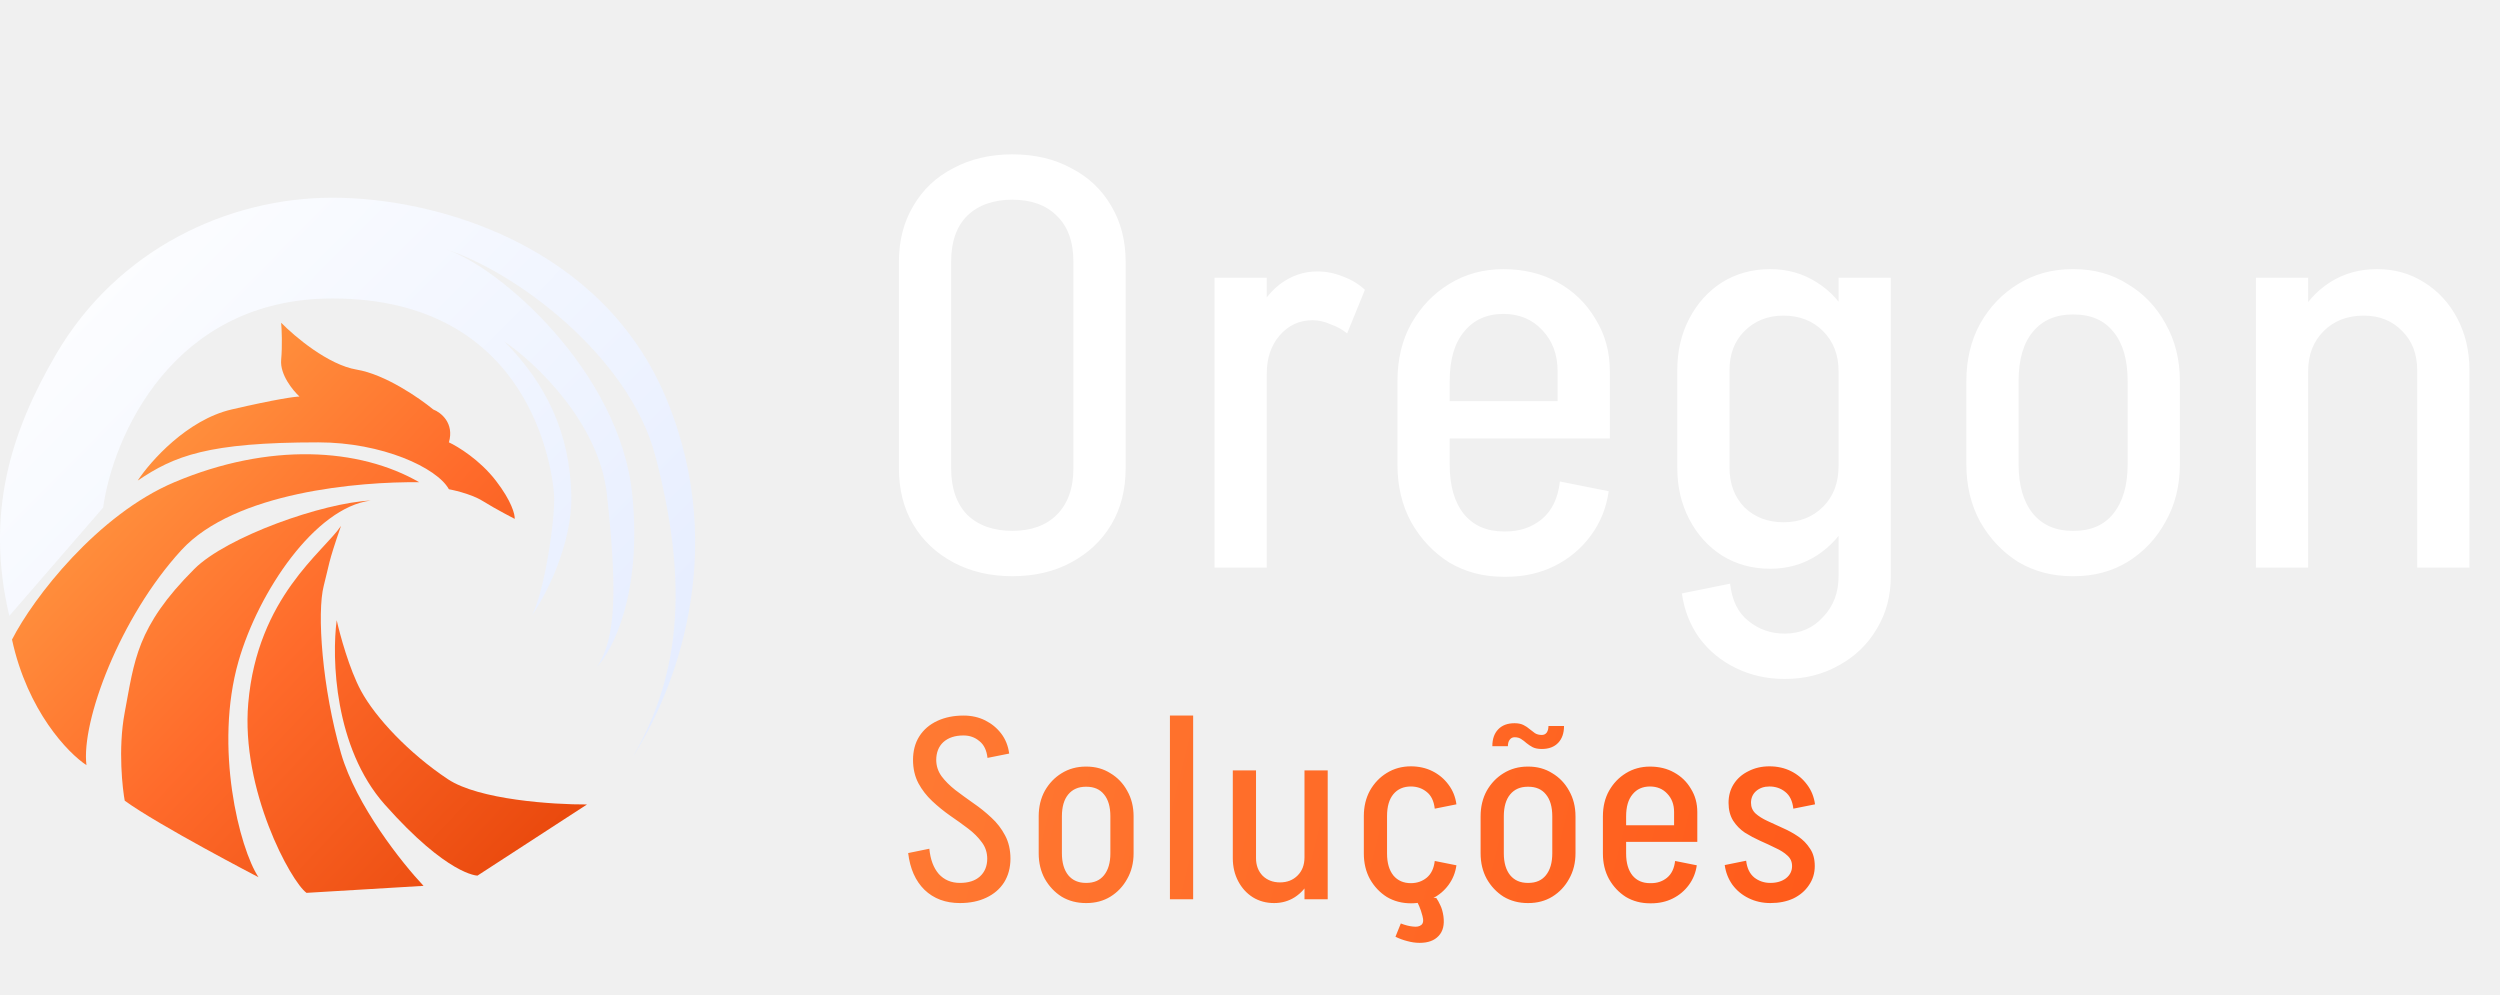
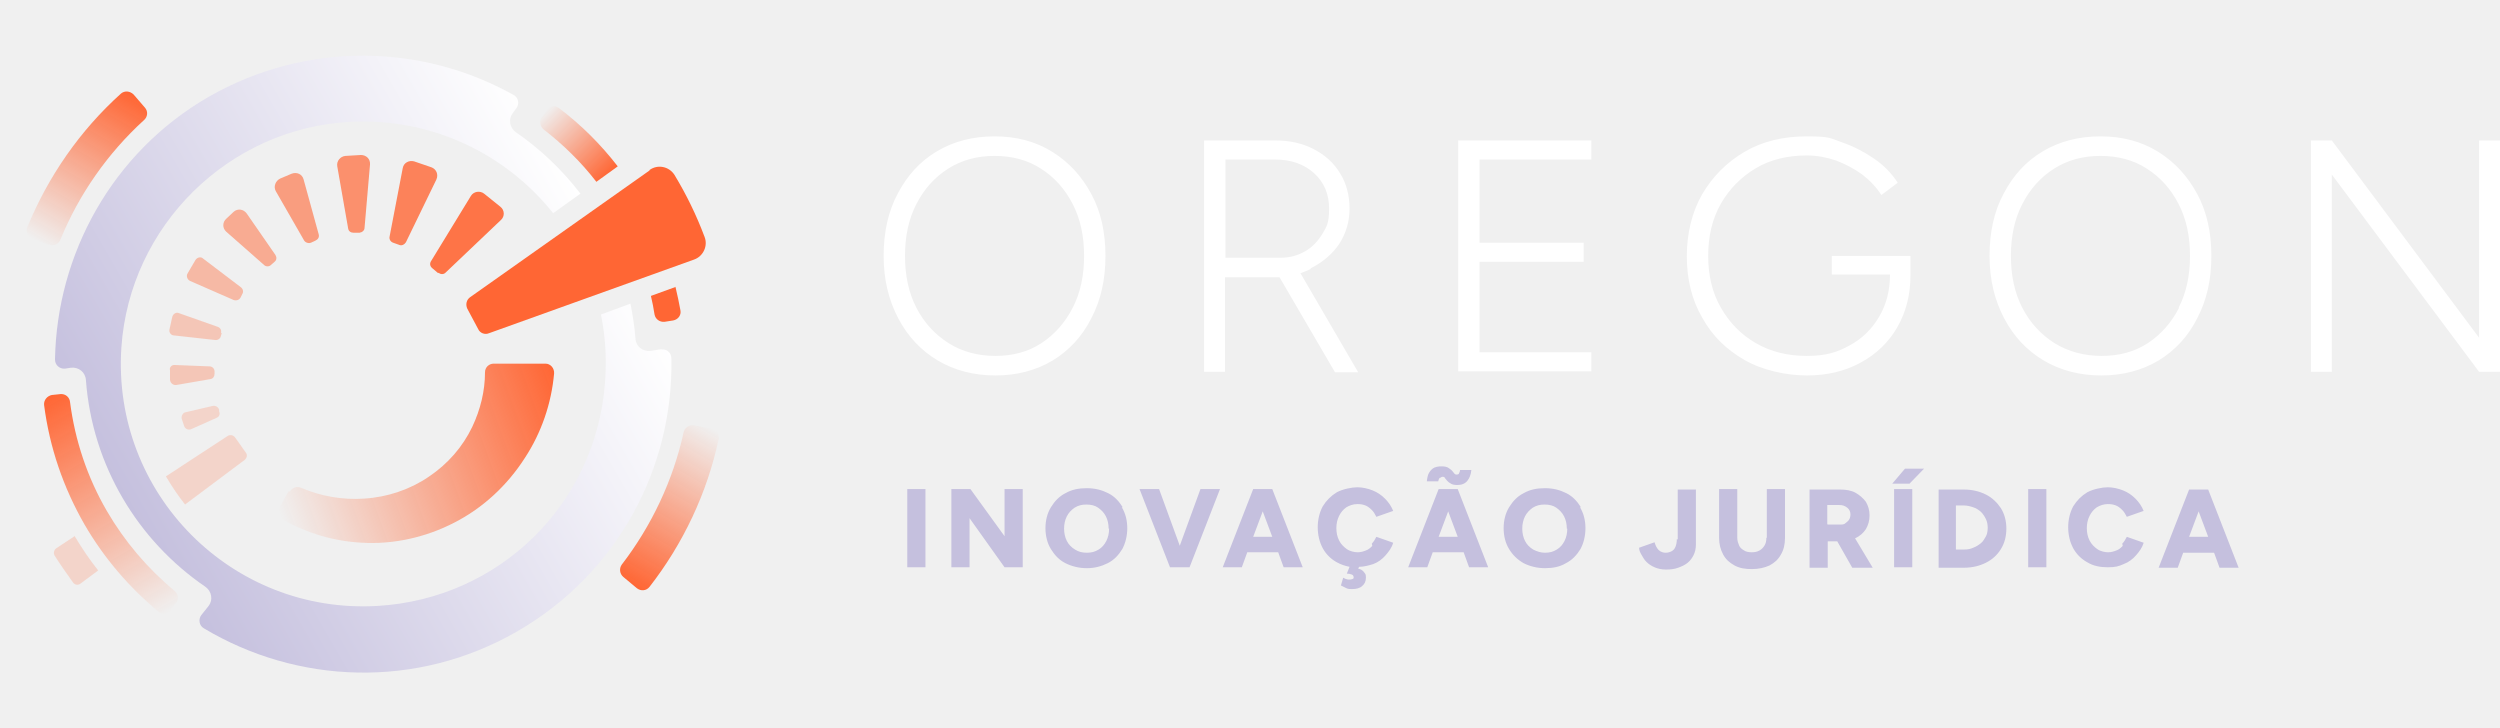
- <svg xmlns="http://www.w3.org/2000/svg" width="392" height="156" viewBox="0 0 392 156" fill="none" role="img" aria-label="Oregon Soluções">
+ <svg xmlns="http://www.w3.org/2000/svg" id="Layer_1" version="1.1" viewBox="0 0 550 160">
  <defs>
-     <linearGradient id="olWarm" x1="0" y1="45" x2="105" y2="145" gradientUnits="userSpaceOnUse">
-       <stop offset="0" stop-color="#FFB24D" />
-       <stop offset=".5" stop-color="#FF6B2B" />
-       <stop offset="1" stop-color="#E03A00" />
+     <style>
+       .st0 {
+         opacity: .6;
+       }
+ 
+       .st0, .st1, .st2, .st3, .st4, .st5, .st6, .st7, .st8, .st9, .st10 {
+         fill: #ff6634;
+       }
+ 
+       .st0, .st1, .st2, .st3, .st4, .st5, .st6, .st7, .st9, .st10 {
+         isolation: isolate;
+       }
+ 
+       .st11 {
+         fill: url(#linear-gradient2);
+       }
+ 
+       .st1 {
+         opacity: .7;
+       }
+ 
+       .st2 {
+         opacity: .9;
+       }
+ 
+       .st3 {
+         opacity: .2;
+       }
+ 
+       .st4 {
+         opacity: .3;
+       }
+ 
+       .st12 {
+         fill: #fff;
+       }
+ 
+       .st13 {
+         fill: url(#linear-gradient1);
+       }
+ 
+       .st14 {
+         fill: none;
+       }
+ 
+       .st5 {
+         opacity: .4;
+       }
+ 
+       .st6 {
+         opacity: .2;
+       }
+ 
+       .st15 {
+         fill: #c5c0de;
+       }
+ 
+       .st16 {
+         fill: url(#linear-gradient4);
+       }
+ 
+       .st7 {
+         opacity: .5;
+       }
+ 
+       .st17 {
+         fill: url(#linear-gradient5);
+       }
+ 
+       .st18 {
+         fill: url(#linear-gradient3);
+       }
+ 
+       .st9 {
+         opacity: .8;
+       }
+ 
+       .st10 {
+         opacity: .3;
+       }
+ 
+       .st19 {
+         fill: url(#linear-gradient);
+       }
+     </style>
+     <linearGradient id="linear-gradient" x1="27.5" y1="91.7" x2="132" y2="152" gradientTransform="translate(0 202) scale(1 -1)" gradientUnits="userSpaceOnUse">
+       <stop offset="0" stop-color="#c5c0de" />
+       <stop offset="1" stop-color="#fff" />
    </linearGradient>
-     <linearGradient id="olCool" x1="10" y1="31" x2="100" y2="120" gradientUnits="userSpaceOnUse">
-       <stop offset="0" stop-color="#FFFFFF" />
-       <stop offset="1" stop-color="#E4ECFF" />
+     <linearGradient id="linear-gradient1" x1="61.6" y1="88.8" x2="125.2" y2="112" gradientTransform="translate(0 202) scale(1 -1)" gradientUnits="userSpaceOnUse">
+       <stop offset="0" stop-color="#ff6634" stop-opacity="0" />
+       <stop offset="1" stop-color="#ff6634" />
    </linearGradient>
-     <linearGradient id="olWordWarm" x1="142" y1="112" x2="286" y2="148" gradientUnits="userSpaceOnUse">
-       <stop offset="0" stop-color="#FF7A33" />
-       <stop offset="1" stop-color="#FF5A1A" />
+     <linearGradient id="linear-gradient2" x1="120" y1="177.6" x2="134" y2="163.5" gradientTransform="translate(0 202) scale(1 -1)" gradientUnits="userSpaceOnUse">
+       <stop offset="0" stop-color="#ff6634" stop-opacity="0" />
+       <stop offset="1" stop-color="#ff6634" />
+     </linearGradient>
+     <linearGradient id="linear-gradient3" x1="-75" y1="851.5" x2="-75" y2="905.9" gradientTransform="translate(527.1 835.1) rotate(-30) scale(1 -1)" gradientUnits="userSpaceOnUse">
+       <stop offset="0" stop-color="#ff6634" stop-opacity="0" />
+       <stop offset="1" stop-color="#ff6634" />
+     </linearGradient>
+     <linearGradient id="linear-gradient4" x1="2846.5" y1="752.4" x2="2876.1" y2="777.3" gradientTransform="translate(2574.73 -1585.993) rotate(160.0001) scale(1 -1)" gradientUnits="userSpaceOnUse">
+       <stop offset="0" stop-color="#ff6634" stop-opacity="0" />
+       <stop offset="1" stop-color="#ff6634" />
+     </linearGradient>
+     <linearGradient id="linear-gradient5" x1="-58.9" y1="405.3" x2="-34.1" y2="434.9" gradientTransform="translate(137.8 442.8) rotate(-10) scale(1 -1)" gradientUnits="userSpaceOnUse">
+       <stop offset="0" stop-color="#ff6634" stop-opacity="0" />
+       <stop offset="1" stop-color="#ff6634" />
    </linearGradient>
  </defs>
-   <g class="ol-mark">
-     <path class="ol-arc" d="M16.176 79.585L1.461 96.569C-2.345 80.515 1.697 67.675 8.819 55.504C18.46 39.027 35.797 31 52.119 31C68.441 31 94.574 38.436 104.553 62.686C114.532 86.936 105.483 109.018 99.141 118.791C107.175 105.187 107.682 90.316 102.777 71.558C98.61 55.623 80.45 42.354 69.71 39.027C78.167 41.647 97.195 58.208 99.141 77.557C100.697 93.037 96.068 102.033 93.559 104.596C96.773 100.033 96.688 91.668 95.166 77.557C93.948 66.269 83.946 56.856 79.097 53.56C85.778 60.32 89.33 68.009 89.584 77.557C89.787 85.196 85.609 93.442 83.326 96.569C85.338 93.273 87.132 80.937 86.878 77.557C86.624 74.177 83.579 46.801 52.119 46.801C26.951 46.801 17.671 68.657 16.176 79.585Z" fill="url(#olCool)" />
-     <path class="ol-feather ol-feather--1" d="M36.304 64.207C29.336 65.83 23.591 72.319 21.589 75.361C27.34 71.474 32.583 69.362 49.92 69.362C59.9 69.362 68.526 73.333 70.387 76.713C70.387 76.713 73.685 77.304 75.715 78.572C77.744 79.839 80.704 81.36 80.704 81.36C80.761 80.712 80.248 78.606 77.744 75.361C75.241 72.116 71.796 70.009 70.387 69.362C71.266 66.32 69.118 64.658 67.934 64.207C65.791 62.433 60.39 58.698 55.925 57.955C51.46 57.211 46.171 52.744 44.085 50.603C44.17 51.589 44.288 54.135 44.085 56.434C43.882 58.732 45.917 61.222 46.96 62.179C46.312 62.179 43.273 62.585 36.304 64.207Z" fill="url(#olWarm)" />
-     <path class="ol-feather ol-feather--2" d="M27.34 75.613C15.331 80.683 5.239 93.696 1.884 100.286C4.32 111.507 10.68 118.087 13.555 119.974C12.709 113.13 18.781 96.787 28.44 86.26C36.812 77.134 56.348 75.501 65.735 75.613C56.348 70.206 42.221 69.331 27.34 75.613Z" fill="url(#olWarm)" />
-     <path class="ol-feather ol-feather--3" d="M37.404 103.666C33.526 117.173 37.545 133.043 40.533 137.549C40.533 137.549 24.859 129.409 19.559 125.551C19.249 123.917 18.455 117.517 19.559 111.693C21.082 103.666 21.341 98.337 30.469 89.217C35.543 84.148 50.653 78.824 58.124 78.486C49.413 79.585 40.533 92.766 37.404 103.666Z" fill="url(#olWarm)" />
-     <path class="ol-feather ol-feather--4" d="M38.926 110.258C40.369 93.612 50.766 86.514 53.472 82.459C51.358 88.542 51.646 88.458 50.766 91.838C49.667 96.062 50.513 107.892 53.472 118.116C55.84 126.295 63.085 135.381 66.412 138.902L48.06 140C45.607 138.226 37.751 123.813 38.926 110.258Z" fill="url(#olWarm)" />
-     <path class="ol-feather ol-feather--5" d="M92.037 126.142L74.869 137.296C74.869 137.296 70.217 137.296 60.323 126.142C52.407 117.219 52.006 103.159 52.796 97.245C53.303 99.526 54.775 104.934 56.601 108.314C58.885 112.538 64.128 118.115 70.217 122.171C75.089 125.416 86.793 126.17 92.037 126.142Z" fill="url(#olWarm)" />
+   <g>
+     <circle class="st14" cx="80" cy="80" r="80" />
+     <g>
+       <path class="st6" d="M40.8,111.1c-1.6-2-3-4.1-4.3-6.3l13.6-8.9c.5-.3,1.2-.2,1.6.3l2.4,3.4c.4.5.2,1.2-.3,1.6l-13.1,9.8h0ZM16.5,117.9l-4.1,2.7c-.5.3-.7,1.1-.4,1.6,1.3,2.1,2.7,4,4.1,6,.4.5,1.1.6,1.6.2l3.9-2.9c-1.9-2.4-3.6-4.9-5.2-7.6h0Z" />
+       <path class="st19" d="M145.6,76.8l-2.5.4c-1.7.2-3.2-1-3.3-2.7-.2-2.6-.6-5.2-1.1-7.7l-6.5,2.4c1,4.8,1.3,9.8.9,15-2,26.7-23.2,47.5-50,49.1-32.1,1.9-58.5-24.7-56.4-56.8,1.8-26.8,23.6-48.3,50.4-49.7,18-.9,34.2,7.1,44.6,20.1l6-4.3c-4-5.2-8.8-9.8-14.2-13.5-1.4-1-1.7-2.9-.7-4.2l.8-1.1c.7-.9.5-2.3-.6-2.9-20.2-11.3-45.6-11.9-67.1.4C24.6,33.6,12.5,56,12.1,79.1c0,1.2,1,2.1,2.2,2l1.3-.2c1.7-.2,3.2,1,3.3,2.7,1.4,18.9,11.5,35.4,26.3,45.5,1.4,1,1.7,2.9.7,4.2l-1.6,2c-.7.9-.5,2.3.5,2.9,20.5,12.3,46.8,13.5,69,.7,22.2-12.8,34.4-36.2,33.9-60.1,0-1.2-1.1-2.1-2.2-1.9h0Z" />
+       <g>
+         <path class="st13" d="M63.8,108.1c.5-.8,1.5-1.2,2.4-.8,4.4,1.9,9.2,2.7,13.8,2.4,5.2-.3,10.2-2,14.3-4.8,4.2-2.8,7.5-6.6,9.6-11,1.8-3.8,2.8-7.9,2.8-12,0-1.1.9-1.9,1.9-1.9h11.4c1.1,0,2,1,1.9,2.2-.6,6.6-2.8,13-6.4,18.5-3.9,6.1-9.3,11.1-15.6,14.3-6.2,3.2-13.3,4.8-20.2,4.4-6.2-.3-12.2-2.1-17.5-5.1-.9-.5-1.3-1.7-.7-2.7l2-3.5h0Z" />
+         <g>
+           <path class="st2" d="M96.4,60.1l-1.3-1.1c-.5-.4-.6-1-.3-1.5l8.8-14.4c.6-1,2-1.2,2.9-.5l3.6,2.9c.9.7,1,2.1.1,2.9l-12.2,11.6c-.4.4-1.1.4-1.5,0h0Z" />
+           <path class="st9" d="M87.9,53.9l-1.4-.5c-.6-.2-.9-.8-.8-1.3l2.9-15.1c.2-1.2,1.4-1.8,2.5-1.5l3.8,1.3c1.1.4,1.6,1.6,1.1,2.7l-6.7,13.8c-.3.5-.9.8-1.4.6h0Z" />
+           <path class="st1" d="M79.2,51.2h-1.4c-.6,0-1.1-.3-1.2-.9l-2.4-13.7c-.2-1.2.7-2.2,1.8-2.3l3.4-.2c1.2,0,2.1.9,2,2.1l-1.2,13.9c0,.6-.5,1-1.1,1.1h0Z" />
+           <path class="st0" d="M69.5,52.9l-1.1.5c-.5.2-1.2,0-1.5-.5l-6.2-10.8c-.6-1-.1-2.3.9-2.8l2.6-1.1c1.1-.4,2.3.1,2.6,1.3l3.3,12c.2.6-.1,1.2-.7,1.4Z" />
+           <path class="st7" d="M60.4,57.6l-.8.7c-.4.4-1.1.4-1.5,0l-8.3-7.3c-.9-.8-.9-2.1,0-2.9l1.6-1.5c.9-.8,2.2-.6,2.9.4l6.3,9.1c.3.5.3,1.1-.2,1.5Z" />
+           <path class="st5" d="M53.3,64.7l-.4.8c-.3.5-.9.7-1.5.5l-9.6-4.2c-.6-.3-.9-1.1-.5-1.7l1.7-2.9c.4-.6,1.2-.8,1.7-.3l8.3,6.3c.5.4.6,1,.3,1.5h0Z" />
+           <path class="st4" d="M48.8,73.2l-.2.7c-.1.6-.7,1-1.3.9l-9-1c-.7,0-1.2-.7-1-1.4l.6-2.7c.2-.7.9-1.1,1.5-.8l8.5,3c.6.2.9.8.7,1.4Z" />
+           <path class="st10" d="M47.2,81.7v.5c0,.6-.3,1.1-.9,1.2l-7.5,1.3c-.7.1-1.3-.4-1.4-1.1v-2.1c-.2-.7.4-1.3,1.1-1.2l7.6.3c.6,0,1.1.5,1.1,1.1h0Z" />
+           <path class="st3" d="M48.2,90.1v.4c.3.6,0,1.2-.5,1.4l-5.6,2.5c-.6.3-1.4,0-1.6-.7l-.5-1.5c-.2-.6.2-1.4.8-1.5l6-1.4c.6-.1,1.2.2,1.4.8h0Z" />
+         </g>
+         <path class="st8" d="M142.9,37.5l-39.5,27.9c-.8.6-1,1.6-.6,2.5l2.4,4.5c.4.9,1.5,1.3,2.4.9l45.1-16.2c2-.7,3.1-3,2.3-5-1.8-4.8-4-9.3-6.6-13.6-1.2-1.9-3.7-2.4-5.5-1.1h0Z" />
+         <path class="st8" d="M148.7,63.1l-5.5,2c.3,1.3.6,2.7.8,4.1.2,1,1.1,1.7,2.2,1.6l1.9-.3c1.1-.2,1.8-1.2,1.6-2.2-.3-1.7-.7-3.5-1.1-5.2h0Z" />
+         <path class="st11" d="M119.5,28.4c4.4,3.4,8.3,7.2,11.7,11.6l4.7-3.4c-3.7-4.8-8-9.1-12.9-12.8-.9-.7-2.1-.5-2.7.4l-1.1,1.6c-.6.8-.4,2,.4,2.7h0Z" />
+         <path class="st18" d="M37.7,134.3c-.7.9-1.9,1-2.8.3-6.5-5.4-12-11.8-16.3-19.2-4.7-8.2-7.7-17-8.9-26.3-.1-1.1.7-2,1.7-2.2l1.9-.2c1.1-.1,2,.7,2.1,1.7,1.1,8.5,3.8,16.6,8.1,24,3.9,6.7,8.9,12.6,14.9,17.6.8.7,1,1.9.3,2.7l-1.2,1.5h0Z" />
+         <path class="st16" d="M152.8,93.6l3.8.7c1.1.2,1.8,1.2,1.5,2.3-2.5,11.8-7.8,23-15.2,32.5-.7.9-1.9,1-2.8.3l-3-2.5c-.8-.7-.9-1.9-.3-2.7,6.6-8.6,11.3-18.6,13.6-29.1.2-1,1.2-1.7,2.3-1.5h0Z" />
+         <path class="st17" d="M10.7,53.9l-3.6-1.4c-1-.4-1.5-1.5-1.1-2.5,4.6-11.2,11.6-21.3,20.6-29.4.8-.7,2-.6,2.8.2l2.5,2.9c.7.8.6,2-.2,2.7-8,7.3-14.3,16.3-18.4,26.3-.4,1-1.5,1.5-2.5,1.1h0Z" />
+       </g>
+     </g>
  </g>
-   <g class="ol-word">
-     <path id="olWordName" d="M168.31 73.52V40.94H176.5V73.52H168.31ZM140.95 73.52V40.94H149.14V73.52H140.95ZM176.5 41.03H168.31C168.31 37.91 167.44 35.51 165.7 33.83C164.02 32.15 161.68 31.31 158.68 31.31V24.2C162.22 24.2 165.31 24.92 167.95 26.36C170.65 27.74 172.75 29.72 174.25 32.3C175.75 34.82 176.5 37.73 176.5 41.03ZM140.95 41.03C140.95 37.73 141.7 34.82 143.2 32.3C144.7 29.72 146.8 27.74 149.5 26.36C152.2 24.92 155.29 24.2 158.77 24.2V31.31C155.77 31.31 153.4 32.15 151.66 33.83C149.98 35.51 149.14 37.91 149.14 41.03H140.95ZM176.5 73.43C176.5 76.79 175.75 79.73 174.25 82.25C172.75 84.77 170.65 86.75 167.95 88.19C165.31 89.63 162.22 90.35 158.68 90.35V83.24C161.68 83.24 164.02 82.4 165.7 80.72C167.44 78.98 168.31 76.55 168.31 73.43H176.5ZM140.95 73.43H149.14C149.14 76.55 149.98 78.98 151.66 80.72C153.4 82.4 155.77 83.24 158.77 83.24V90.35C155.29 90.35 152.2 89.63 149.5 88.19C146.8 86.75 144.7 84.77 143.2 82.25C141.7 79.73 140.95 76.79 140.95 73.43ZM190.439 89V43.55H198.629V89H190.439ZM194.939 58.58C194.939 55.52 195.449 52.79 196.469 50.39C197.489 47.93 198.869 46.01 200.609 44.63C202.409 43.25 204.389 42.56 206.549 42.56L205.829 50.21C203.729 50.21 201.989 51.02 200.609 52.64C199.289 54.2 198.629 56.18 198.629 58.58H194.939ZM211.229 52.28C210.509 51.68 209.639 51.2 208.619 50.84C207.659 50.42 206.729 50.21 205.829 50.21L206.549 42.56C207.929 42.56 209.279 42.83 210.599 43.37C211.919 43.85 213.059 44.54 214.019 45.44L211.229 52.28ZM221.733 68.75V62.9H252.423V68.75H221.733ZM235.683 90.44V83.33H236.133V90.44H235.683ZM219.123 72.89V59.66H227.313V72.89H219.123ZM244.233 62.9V58.22H252.423V62.9H244.233ZM252.423 58.22H244.233C244.233 55.58 243.423 53.42 241.803 51.74C240.243 50.06 238.203 49.22 235.683 49.22V42.2C238.923 42.2 241.773 42.89 244.233 44.27C246.753 45.65 248.733 47.57 250.173 50.03C251.673 52.43 252.423 55.16 252.423 58.22ZM244.593 75.5L252.243 77.03C251.883 79.61 250.953 81.92 249.453 83.96C247.953 86 246.063 87.59 243.783 88.73C241.503 89.87 238.953 90.44 236.133 90.44V83.33C238.293 83.33 240.153 82.7 241.713 81.44C243.333 80.12 244.293 78.14 244.593 75.5ZM219.123 59.75C219.123 56.33 219.843 53.33 221.283 50.75C222.783 48.11 224.763 46.04 227.223 44.54C229.743 42.98 232.593 42.2 235.773 42.2V49.22C233.133 49.22 231.063 50.15 229.563 52.01C228.063 53.81 227.313 56.39 227.313 59.75H219.123ZM219.123 72.89H227.313C227.313 76.19 228.063 78.77 229.563 80.63C231.063 82.43 233.133 83.33 235.773 83.33V90.44C232.593 90.44 229.743 89.69 227.223 88.19C224.763 86.63 222.783 84.53 221.283 81.89C219.843 79.25 219.123 76.25 219.123 72.89ZM288.288 90.62V43.55H296.478V90.62H288.288ZM262.998 73.34V58.04H271.188V73.34H262.998ZM271.188 58.04H262.998C262.998 55.04 263.628 52.34 264.888 49.94C266.148 47.54 267.858 45.65 270.018 44.27C272.238 42.89 274.758 42.2 277.578 42.2L279.648 49.49C277.188 49.49 275.148 50.3 273.528 51.92C271.968 53.48 271.188 55.52 271.188 58.04ZM291.888 58.22H288.288C288.288 55.64 287.478 53.54 285.858 51.92C284.238 50.3 282.168 49.49 279.648 49.49L277.578 42.2C280.278 42.2 282.708 42.89 284.868 44.27C287.088 45.65 288.798 47.57 289.998 50.03C291.258 52.43 291.888 55.16 291.888 58.22ZM271.188 73.34C271.188 75.86 271.968 77.93 273.528 79.55C275.148 81.11 277.188 81.89 279.648 81.89L277.578 89.18C274.758 89.18 272.238 88.49 270.018 87.11C267.858 85.73 266.148 83.84 264.888 81.44C263.628 79.04 262.998 76.34 262.998 73.34H271.188ZM291.888 73.07C291.888 76.13 291.258 78.89 289.998 81.35C288.798 83.75 287.088 85.67 284.868 87.11C282.708 88.49 280.278 89.18 277.578 89.18L279.648 81.89C282.168 81.89 284.238 81.08 285.858 79.46C287.478 77.84 288.288 75.71 288.288 73.07H291.888ZM296.478 90.35C296.478 93.41 295.758 96.14 294.318 98.54C292.878 101 290.898 102.92 288.378 104.3C285.858 105.74 283.008 106.46 279.828 106.46V99.35C282.288 99.35 284.298 98.48 285.858 96.74C287.478 95.06 288.288 92.93 288.288 90.35H296.478ZM271.278 91.52C271.578 94.16 272.538 96.11 274.158 97.37C275.778 98.69 277.668 99.35 279.828 99.35V106.46C277.068 106.46 274.518 105.89 272.178 104.75C269.838 103.61 267.918 102.02 266.418 99.98C264.978 97.94 264.078 95.63 263.718 93.05L271.278 91.52ZM333.615 72.89V59.66H341.805V72.89H333.615ZM308.325 72.89V59.66H316.515V72.89H308.325ZM324.795 49.31V42.2H325.335V49.31H324.795ZM324.795 90.35V83.24H325.335V90.35H324.795ZM308.325 59.75C308.325 56.39 309.045 53.39 310.485 50.75C311.985 48.11 313.965 46.04 316.425 44.54C318.945 42.98 321.795 42.2 324.975 42.2V49.31C322.335 49.31 320.265 50.21 318.765 52.01C317.265 53.81 316.515 56.39 316.515 59.75H308.325ZM341.805 59.75H333.615C333.615 56.39 332.865 53.81 331.365 52.01C329.925 50.21 327.855 49.31 325.155 49.31V42.2C328.335 42.2 331.155 42.98 333.615 44.54C336.135 46.04 338.115 48.11 339.555 50.75C341.055 53.39 341.805 56.39 341.805 59.75ZM308.325 72.8H316.515C316.515 76.1 317.265 78.68 318.765 80.54C320.265 82.34 322.335 83.24 324.975 83.24V90.35C321.795 90.35 318.945 89.6 316.425 88.1C313.965 86.54 311.985 84.44 310.485 81.8C309.045 79.16 308.325 76.16 308.325 72.8ZM341.805 72.8C341.805 76.16 341.055 79.16 339.555 81.8C338.115 84.44 336.135 86.54 333.615 88.1C331.155 89.6 328.335 90.35 325.155 90.35V83.24C327.855 83.24 329.925 82.34 331.365 80.54C332.865 78.68 333.615 76.1 333.615 72.8H341.805ZM353.726 89V43.55H361.916V89H353.726ZM379.016 89V58.04H387.206V89H379.016ZM379.016 58.04C379.016 55.52 378.236 53.48 376.676 51.92C375.116 50.3 373.106 49.49 370.646 49.49L372.716 42.2C375.476 42.2 377.936 42.89 380.096 44.27C382.316 45.65 384.056 47.54 385.316 49.94C386.576 52.34 387.206 55.04 387.206 58.04H379.016ZM358.316 58.22C358.316 55.16 358.946 52.43 360.206 50.03C361.466 47.57 363.176 45.65 365.336 44.27C367.496 42.89 369.956 42.2 372.716 42.2L370.646 49.49C368.066 49.49 365.966 50.3 364.346 51.92C362.726 53.54 361.916 55.64 361.916 58.22H358.316Z" fill="#FFFFFF" />
-     <path id="olWordTag" d="M154.8 134.68C154.8 133.693 154.52 132.827 153.96 132.08C153.4 131.307 152.68 130.587 151.8 129.92C150.92 129.253 149.973 128.573 148.96 127.88C147.973 127.187 147.04 126.427 146.16 125.6C145.28 124.773 144.56 123.84 144 122.8C143.44 121.733 143.16 120.507 143.16 119.12H146.8C146.8 120.08 147.08 120.947 147.64 121.72C148.2 122.467 148.92 123.187 149.8 123.88C150.68 124.547 151.613 125.227 152.6 125.92C153.613 126.613 154.56 127.373 155.44 128.2C156.32 129 157.04 129.933 157.6 131C158.16 132.04 158.44 133.267 158.44 134.68H154.8ZM143.16 119.2C143.16 117.733 143.493 116.48 144.16 115.44C144.827 114.4 145.76 113.6 146.96 113.04C148.16 112.48 149.533 112.2 151.08 112.2V115.32C149.747 115.32 148.693 115.667 147.92 116.36C147.173 117.053 146.8 118 146.8 119.2H143.16ZM158.44 134.6C158.44 136.04 158.107 137.293 157.44 138.36C156.773 139.4 155.84 140.2 154.64 140.76C153.467 141.32 152.093 141.6 150.52 141.6V138.44C151.853 138.44 152.893 138.107 153.64 137.44C154.413 136.747 154.8 135.8 154.8 134.6H158.44ZM154.84 118.84C154.707 117.64 154.28 116.76 153.56 116.2C152.867 115.613 152.04 115.32 151.08 115.32V112.2C152.333 112.2 153.467 112.453 154.48 112.96C155.493 113.467 156.333 114.16 157 115.04C157.667 115.92 158.08 116.96 158.24 118.16L154.84 118.84ZM145.72 133.08C145.88 134.76 146.373 136.08 147.2 137.04C148.053 137.973 149.16 138.44 150.52 138.44V141.6C148.253 141.6 146.4 140.907 144.96 139.52C143.547 138.133 142.693 136.213 142.4 133.76L145.72 133.08ZM174.107 133.84V127.96H177.747V133.84H174.107ZM162.867 133.84V127.96H166.507V133.84H162.867ZM170.187 123.36V120.2H170.427V123.36H170.187ZM170.187 141.6V138.44H170.427V141.6H170.187ZM162.867 128C162.867 126.507 163.187 125.173 163.827 124C164.494 122.827 165.374 121.907 166.467 121.24C167.587 120.547 168.854 120.2 170.267 120.2V123.36C169.094 123.36 168.174 123.76 167.507 124.56C166.841 125.36 166.507 126.507 166.507 128H162.867ZM177.747 128H174.107C174.107 126.507 173.774 125.36 173.107 124.56C172.467 123.76 171.547 123.36 170.347 123.36V120.2C171.761 120.2 173.014 120.547 174.107 121.24C175.227 121.907 176.107 122.827 176.747 124C177.414 125.173 177.747 126.507 177.747 128ZM162.867 133.8H166.507C166.507 135.267 166.841 136.413 167.507 137.24C168.174 138.04 169.094 138.44 170.267 138.44V141.6C168.854 141.6 167.587 141.267 166.467 140.6C165.374 139.907 164.494 138.973 163.827 137.8C163.187 136.627 162.867 135.293 162.867 133.8ZM177.747 133.8C177.747 135.293 177.414 136.627 176.747 137.8C176.107 138.973 175.227 139.907 174.107 140.6C173.014 141.267 171.761 141.6 170.347 141.6V138.44C171.547 138.44 172.467 138.04 173.107 137.24C173.774 136.413 174.107 135.267 174.107 133.8H177.747ZM183.445 141V112.2H187.085V141H183.445ZM208.183 120.8V141H204.543V120.8H208.183ZM196.943 120.8V134.56H193.303V120.8H196.943ZM196.943 134.56C196.943 135.68 197.29 136.6 197.983 137.32C198.703 138.013 199.61 138.36 200.703 138.36L199.783 141.6C198.53 141.6 197.41 141.293 196.423 140.68C195.463 140.067 194.703 139.227 194.143 138.16C193.583 137.093 193.303 135.893 193.303 134.56H196.943ZM206.143 134.44C206.143 135.8 205.863 137.027 205.303 138.12C204.77 139.187 204.01 140.04 203.023 140.68C202.063 141.293 200.983 141.6 199.783 141.6L200.703 138.36C201.823 138.36 202.743 138 203.463 137.28C204.183 136.56 204.543 135.613 204.543 134.44H206.143ZM213.848 133.88V127.92H217.488V133.88H213.848ZM213.848 127.96C213.848 126.467 214.168 125.133 214.808 123.96C215.475 122.787 216.355 121.867 217.448 121.2C218.568 120.507 219.835 120.16 221.248 120.16V123.32C220.075 123.32 219.155 123.72 218.488 124.52C217.822 125.32 217.488 126.467 217.488 127.96H213.848ZM224.968 126.8C224.835 125.6 224.408 124.72 223.688 124.16C222.995 123.6 222.168 123.32 221.208 123.32V120.16C222.462 120.16 223.595 120.413 224.608 120.92C225.622 121.427 226.462 122.133 227.128 123.04C227.795 123.92 228.208 124.947 228.368 126.12L224.968 126.8ZM213.848 133.84H217.488C217.488 135.307 217.822 136.453 218.488 137.28C219.155 138.08 220.075 138.48 221.248 138.48V141.64C219.835 141.64 218.568 141.307 217.448 140.64C216.355 139.947 215.475 139.013 214.808 137.84C214.168 136.667 213.848 135.333 213.848 133.84ZM224.968 135L228.368 135.68C228.208 136.827 227.795 137.853 227.128 138.76C226.462 139.667 225.622 140.373 224.608 140.88C223.595 141.387 222.462 141.64 221.208 141.64V138.48C222.168 138.48 222.995 138.2 223.688 137.64C224.408 137.053 224.835 136.173 224.968 135ZM222.608 147.84C221.968 147.84 221.315 147.747 220.648 147.56C220.008 147.4 219.395 147.173 218.808 146.88L219.648 144.8C220.342 145.067 220.968 145.227 221.528 145.28C222.115 145.36 222.555 145.28 222.848 145.04C223.168 144.8 223.235 144.333 223.048 143.64H226.328C226.515 145 226.262 146.04 225.568 146.76C224.902 147.48 223.915 147.84 222.608 147.84ZM223.048 143.64C222.888 143.027 222.715 142.507 222.528 142.08C222.342 141.653 222.128 141.227 221.888 140.8H225.208C225.448 141.147 225.662 141.533 225.848 141.96C226.062 142.387 226.222 142.947 226.328 143.64H223.048ZM243.398 133.84V127.96H247.038V133.84H243.398ZM232.158 133.84V127.96H235.798V133.84H232.158ZM239.478 123.36V120.2H239.718V123.36H239.478ZM239.478 141.6V138.44H239.718V141.6H239.478ZM232.158 128C232.158 126.507 232.478 125.173 233.118 124C233.784 122.827 234.664 121.907 235.758 121.24C236.878 120.547 238.144 120.2 239.558 120.2V123.36C238.384 123.36 237.464 123.76 236.798 124.56C236.131 125.36 235.798 126.507 235.798 128H232.158ZM247.038 128H243.398C243.398 126.507 243.064 125.36 242.398 124.56C241.758 123.76 240.838 123.36 239.638 123.36V120.2C241.051 120.2 242.304 120.547 243.398 121.24C244.518 121.907 245.398 122.827 246.038 124C246.704 125.173 247.038 126.507 247.038 128ZM232.158 133.8H235.798C235.798 135.267 236.131 136.413 236.798 137.24C237.464 138.04 238.384 138.44 239.558 138.44V141.6C238.144 141.6 236.878 141.267 235.758 140.6C234.664 139.907 233.784 138.973 233.118 137.8C232.478 136.627 232.158 135.293 232.158 133.8ZM247.038 133.8C247.038 135.293 246.704 136.627 246.038 137.8C245.398 138.973 244.518 139.907 243.398 140.6C242.304 141.267 241.051 141.6 239.638 141.6V138.44C240.838 138.44 241.758 138.04 242.398 137.24C243.064 136.413 243.398 135.267 243.398 133.8H247.038ZM241.758 117.44C241.171 117.44 240.691 117.347 240.318 117.16C239.971 116.973 239.651 116.76 239.358 116.52C239.091 116.28 238.811 116.067 238.518 115.88C238.251 115.693 237.904 115.6 237.478 115.6V113.4C238.038 113.4 238.504 113.493 238.878 113.68C239.251 113.867 239.571 114.08 239.838 114.32C240.131 114.56 240.411 114.773 240.678 114.96C240.971 115.147 241.331 115.24 241.758 115.24V117.44ZM233.998 117C233.998 115.88 234.304 115 234.918 114.36C235.531 113.72 236.384 113.4 237.478 113.4V115.6C237.158 115.6 236.904 115.733 236.718 116C236.531 116.24 236.438 116.573 236.438 117H233.998ZM241.758 117.44V115.24C242.078 115.24 242.331 115.12 242.518 114.88C242.704 114.613 242.798 114.267 242.798 113.84H245.238C245.238 114.96 244.931 115.84 244.318 116.48C243.704 117.12 242.851 117.44 241.758 117.44ZM252.496 132V129.4H266.136V132H252.496ZM258.696 141.64V138.48H258.896V141.64H258.696ZM251.336 133.84V127.96H254.976V133.84H251.336ZM262.496 129.4V127.32H266.136V129.4H262.496ZM266.136 127.32H262.496C262.496 126.147 262.136 125.187 261.416 124.44C260.723 123.693 259.816 123.32 258.696 123.32V120.2C260.136 120.2 261.403 120.507 262.496 121.12C263.616 121.733 264.496 122.587 265.136 123.68C265.803 124.747 266.136 125.96 266.136 127.32ZM262.656 135L266.056 135.68C265.896 136.827 265.483 137.853 264.816 138.76C264.149 139.667 263.309 140.373 262.296 140.88C261.283 141.387 260.149 141.64 258.896 141.64V138.48C259.856 138.48 260.683 138.2 261.376 137.64C262.096 137.053 262.523 136.173 262.656 135ZM251.336 128C251.336 126.48 251.656 125.147 252.296 124C252.963 122.827 253.843 121.907 254.936 121.24C256.056 120.547 257.323 120.2 258.736 120.2V123.32C257.563 123.32 256.643 123.733 255.976 124.56C255.309 125.36 254.976 126.507 254.976 128H251.336ZM251.336 133.84H254.976C254.976 135.307 255.309 136.453 255.976 137.28C256.643 138.08 257.563 138.48 258.736 138.48V141.64C257.323 141.64 256.056 141.307 254.936 140.64C253.843 139.947 252.963 139.013 252.296 137.84C251.656 136.667 251.336 135.333 251.336 133.84ZM280.996 135.8C280.996 135.133 280.756 134.587 280.276 134.16C279.796 133.707 279.169 133.307 278.396 132.96C277.649 132.587 276.849 132.213 275.996 131.84C275.169 131.467 274.369 131.04 273.596 130.56C272.849 130.053 272.236 129.427 271.756 128.68C271.276 127.907 271.036 126.973 271.036 125.88C271.036 125.88 271.143 125.88 271.356 125.88C271.596 125.88 271.889 125.88 272.236 125.88C272.609 125.88 272.969 125.88 273.316 125.88C273.663 125.88 273.956 125.88 274.196 125.88C274.436 125.88 274.556 125.88 274.556 125.88C274.556 126.547 274.796 127.107 275.276 127.56C275.756 127.987 276.369 128.373 277.116 128.72C277.889 129.067 278.703 129.44 279.556 129.84C280.409 130.213 281.209 130.653 281.956 131.16C282.703 131.667 283.316 132.293 283.796 133.04C284.303 133.76 284.556 134.68 284.556 135.8C284.556 135.8 284.436 135.8 284.196 135.8C283.956 135.8 283.649 135.8 283.276 135.8C282.929 135.8 282.583 135.8 282.236 135.8C281.889 135.8 281.596 135.8 281.356 135.8C281.116 135.8 280.996 135.8 280.996 135.8ZM277.596 141.6V138.44C278.583 138.44 279.396 138.2 280.036 137.72C280.676 137.213 280.996 136.573 280.996 135.8H284.556C284.556 136.92 284.249 137.92 283.636 138.8C283.049 139.68 282.236 140.373 281.196 140.88C280.156 141.36 278.956 141.6 277.596 141.6ZM271.036 125.88C271.036 124.787 271.303 123.813 271.836 122.96C272.396 122.08 273.169 121.4 274.156 120.92C275.143 120.413 276.236 120.16 277.436 120.16V123.32C276.609 123.32 275.916 123.56 275.356 124.04C274.823 124.52 274.556 125.133 274.556 125.88H271.036ZM273.796 134.96C273.929 136.133 274.356 137.013 275.076 137.6C275.796 138.16 276.636 138.44 277.596 138.44V141.6C276.369 141.6 275.236 141.347 274.196 140.84C273.156 140.333 272.303 139.627 271.636 138.72C270.996 137.813 270.596 136.787 270.436 135.64L273.796 134.96ZM281.196 126.8C281.063 125.6 280.636 124.72 279.916 124.16C279.223 123.6 278.396 123.32 277.436 123.32V120.16C278.689 120.16 279.823 120.413 280.836 120.92C281.849 121.427 282.689 122.133 283.356 123.04C284.023 123.92 284.436 124.947 284.596 126.12L281.196 126.8Z" fill="url(#olWordWarm)" />
+   <g>
+     <path class="st15" d="M199.6,107.6h4v17.2h-4v-17.2ZM221.1,118.1l-7.6-10.5h-4.2v17.2h4v-10.8l7.7,10.8h4v-17.2h-4v10.5h0ZM246.8,111.6c.8,1.3,1.2,2.9,1.2,4.6s-.4,3.3-1.1,4.6c-.8,1.3-1.8,2.4-3.2,3.1s-2.9,1.1-4.6,1.1-3.3-.4-4.7-1.1-2.4-1.8-3.2-3.1c-.8-1.3-1.2-2.9-1.2-4.6s.4-3.3,1.2-4.6c.8-1.3,1.8-2.4,3.2-3.1,1.4-.8,2.9-1.1,4.7-1.1s3.3.4,4.7,1.1,2.4,1.8,3.2,3.1h0ZM243.9,116.3c0-1-.2-1.9-.6-2.7-.4-.8-1-1.4-1.7-1.9-.7-.5-1.6-.7-2.6-.7s-1.8.2-2.6.7c-.7.5-1.3,1.1-1.7,1.9-.4.8-.6,1.7-.6,2.7s.2,1.9.6,2.7c.4.8,1,1.4,1.8,1.9s1.6.7,2.6.7,1.8-.2,2.6-.7c.7-.4,1.3-1.1,1.7-1.9.4-.8.6-1.7.6-2.7h0ZM259.6,120.2l-4.6-12.6h-4.3l6.7,17.2h4.3l6.7-17.2h-4.3l-4.6,12.6h0ZM279.9,107.6l6.7,17.2h-4.2l-1.2-3.3h-6.8l-1.2,3.3h-4.2l6.7-17.2h4.2,0ZM279.9,118.1l-2.1-5.6-2.1,5.6h4.2,0ZM301.9,120.1c-.4.4-.8.8-1.4,1-.5.2-1.1.4-1.8.4s-1.7-.2-2.4-.7c-.7-.5-1.3-1.1-1.7-1.9-.4-.8-.6-1.7-.6-2.7s.2-1.9.6-2.7.9-1.4,1.6-1.9c.7-.4,1.5-.7,2.4-.7s1.2.1,1.8.3c.5.2,1,.6,1.4,1s.7.9,1,1.5l3.7-1.3c-.4-1-1-1.9-1.8-2.7s-1.7-1.4-2.7-1.8c-1-.4-2.2-.7-3.4-.7s-3.2.4-4.5,1.1c-1.3.8-2.3,1.8-3.1,3.1-.7,1.3-1.1,2.9-1.1,4.6s.4,3.3,1.1,4.6c.7,1.3,1.8,2.4,3.1,3.1.9.5,1.8.8,2.8,1l-.6,1.5c.5,0,.8.1,1.1.2.3.1.4.4.4.6s0,.3-.3.4-.4.1-.7.1-.4,0-.6-.1c-.2,0-.4-.2-.7-.3l-.5,1.7c.4.2.8.4,1.2.6s.8.2,1.2.2c1,0,1.8-.2,2.3-.7.5-.4.8-1,.8-1.8s-.1-.8-.4-1.2c-.3-.4-.7-.7-1.3-.8l.2-.4c1.1,0,2.1-.3,3.1-.6,1.1-.4,2-1.1,2.7-1.9s1.4-1.7,1.7-2.8l-3.7-1.3c-.3.6-.6,1.1-1,1.5h0ZM320.7,107.6l6.7,17.2h-4.2l-1.2-3.3h-6.8l-1.2,3.3h-4.2l6.7-17.2h4.2,0ZM320.7,118.1l-2.1-5.6-2.1,5.6h4.2,0ZM316.9,105.1c.1-.1.3-.2.4-.2.3,0,.5,0,.6.3.2.2.3.4.5.6.2.2.4.4.8.6.3.2.8.3,1.4.3,1,0,1.7-.3,2.2-.9.5-.6.8-1.4.9-2.4h-2.5c0,.3-.1.5-.2.7,0,.2-.3.3-.5.3s-.4,0-.6-.3c-.2-.2-.3-.4-.5-.6-.2-.2-.5-.4-.8-.6s-.8-.3-1.5-.3-1.1.1-1.6.3c-.4.2-.8.6-1.1,1.1-.3.5-.4,1.1-.5,1.9h2.5c.1-.4.2-.7.4-.8h0ZM347.6,111.6c.8,1.3,1.2,2.9,1.2,4.6s-.4,3.3-1.1,4.6c-.8,1.3-1.8,2.4-3.2,3.1-1.3.8-2.9,1.1-4.6,1.1s-3.3-.4-4.7-1.1c-1.4-.8-2.4-1.8-3.2-3.1-.8-1.3-1.2-2.9-1.2-4.6s.4-3.3,1.2-4.6c.8-1.3,1.8-2.4,3.2-3.1,1.4-.8,2.9-1.1,4.7-1.1s3.3.4,4.7,1.1,2.4,1.8,3.2,3.1h0ZM344.7,116.3c0-1-.2-1.9-.6-2.7s-1-1.4-1.7-1.9c-.7-.5-1.6-.7-2.6-.7s-1.8.2-2.6.7c-.7.5-1.3,1.1-1.7,1.9s-.6,1.7-.6,2.7.2,1.9.6,2.7,1,1.4,1.8,1.9c.8.4,1.6.7,2.6.7s1.8-.2,2.6-.7,1.3-1.1,1.7-1.9.6-1.7.6-2.7h0ZM368.9,118.6c0,.7-.1,1.2-.3,1.7s-.5.8-.9,1c-.4.2-.8.3-1.3.3s-1.1-.2-1.5-.6-.7-1-.9-1.7l-3.4,1.2c0,.5.2,1,.5,1.5s.6,1.1,1.1,1.6c.5.5,1.1.9,1.8,1.2s1.5.5,2.5.5,1.9-.1,2.7-.4c.8-.3,1.5-.6,2.1-1.1.6-.5,1-1.1,1.3-1.7s.5-1.4.5-2.3v-12.1h-4v11h0ZM388.6,118.3c0,.7-.1,1.2-.4,1.7s-.6.8-1.1,1.1-1.1.4-1.7.4-1.3-.1-1.7-.4c-.5-.3-.9-.6-1.1-1.1s-.4-1-.4-1.7v-10.7h-4v10.7c0,1.4.3,2.6.9,3.7s1.4,1.8,2.5,2.4c1.1.6,2.3.8,3.8.8s2.8-.3,3.9-.8c1.1-.6,1.9-1.3,2.5-2.4.6-1,.9-2.2.9-3.7v-10.7h-4v10.7h0ZM408.1,118.4l3.9,6.5h-4.5l-3.3-5.8h-2.1v5.8h-4v-17.2h6.8c1.2,0,2.4.2,3.3.7s1.7,1.2,2.3,2c.5.9.8,1.8.8,3s-.3,2.1-.8,3c-.6.9-1.3,1.5-2.3,2s0,0,0,0h0ZM402.1,115.4h2.7c.5,0,.9,0,1.2-.3s.6-.4.8-.8c.2-.3.3-.7.3-1.1,0-.6-.2-1.1-.7-1.5-.5-.4-1-.6-1.8-.6h-2.6v4.2h0ZM416.4,106.4h3.7l3.2-3.3h-4.2l-2.8,3.3ZM416.7,124.8h4v-17.2h-4v17.2ZM440.2,111.8c.8,1.3,1.2,2.8,1.2,4.5s-.4,3.2-1.2,4.5c-.8,1.3-1.9,2.3-3.3,3-1.4.7-3,1.1-4.8,1.1h-5.6v-17.2h5.6c1.8,0,3.4.4,4.8,1.1,1.4.7,2.5,1.8,3.3,3ZM437.3,116.2c0-.7-.1-1.4-.4-2s-.6-1.1-1.1-1.6c-.5-.4-1-.8-1.7-1-.6-.2-1.3-.4-2.1-.4h-1.7v9.7h1.7c.8,0,1.5-.1,2.1-.4.6-.2,1.2-.6,1.7-1,.5-.4.8-1,1.1-1.5s.4-1.3.4-2ZM446.2,124.8h4v-17.2h-4v17.2ZM467,120.1c-.4.4-.8.8-1.4,1-.5.2-1.1.4-1.8.4s-1.7-.2-2.4-.7c-.7-.5-1.3-1.1-1.7-1.9-.4-.8-.6-1.7-.6-2.7s.2-1.9.6-2.7.9-1.4,1.6-1.9c.7-.4,1.5-.7,2.4-.7s1.2.1,1.8.3c.5.2,1,.6,1.4,1s.7.9,1,1.5l3.7-1.3c-.4-1-1-1.9-1.8-2.7s-1.7-1.4-2.7-1.8c-1-.4-2.2-.7-3.4-.7s-3.2.4-4.5,1.1c-1.3.8-2.3,1.8-3.1,3.1-.7,1.3-1.1,2.9-1.1,4.6s.4,3.3,1.1,4.6c.7,1.3,1.8,2.4,3.1,3.1,1.3.8,2.8,1.1,4.5,1.1s2.4-.2,3.5-.7c1.1-.4,2-1.1,2.7-1.9s1.4-1.7,1.7-2.8l-3.7-1.3c-.3.6-.6,1.1-1,1.5h0ZM487.1,121.6h-6.8l-1.2,3.3h-4.2l6.7-17.2h4.2l6.7,17.2h-4.2l-1.2-3.3h0ZM485.8,118.1l-2.1-5.6-2.1,5.6h4.2,0Z" />
+     <path class="st12" d="M231.5,33.4c-3.7-2.3-7.9-3.4-12.7-3.4s-9,1.1-12.7,3.3c-3.7,2.2-6.5,5.3-8.6,9.3-2.1,3.9-3.1,8.5-3.1,13.7s1.1,9.7,3.2,13.7c2.1,4,5,7.1,8.7,9.3,3.7,2.2,8,3.3,12.7,3.3s8.9-1.1,12.6-3.3c3.6-2.2,6.5-5.3,8.5-9.3,2.1-4,3.1-8.5,3.1-13.7s-1-9.7-3.1-13.6c-2.1-3.9-4.9-7-8.6-9.3h0ZM236,67.7c-1.7,3.3-4,5.9-6.9,7.8-2.9,1.9-6.3,2.8-10.1,2.8s-7.3-.9-10.3-2.8c-3-1.9-5.4-4.5-7.1-7.8-1.7-3.3-2.5-7.1-2.5-11.4s.8-8.1,2.5-11.4c1.7-3.3,4-5.9,7-7.8,3-1.9,6.4-2.8,10.2-2.8s7.3.9,10.2,2.8c3,1.9,5.3,4.5,7,7.8,1.7,3.3,2.5,7.1,2.5,11.4s-.8,8.1-2.5,11.4ZM288.4,59c2.6-1.3,4.7-3.1,6.2-5.3,1.5-2.3,2.3-4.9,2.3-7.8s-.7-5.6-2.1-7.8c-1.4-2.3-3.3-4-5.8-5.3s-5.3-1.9-8.5-1.9h-15.6v50.9h4.6v-20.8h10c.7,0,1.3,0,2,0l12.2,20.9h5.1l-12.7-21.8c.7-.3,1.5-.5,2.2-.9h0ZM269.6,56.7v-21.6h11c3.4,0,6.3,1,8.5,3,2.2,2,3.3,4.6,3.3,7.8s-.5,3.9-1.5,5.6c-1,1.6-2.2,2.9-3.8,3.8-1.6.9-3.3,1.4-5.3,1.4h-12.2ZM320.8,30.9h29.3v4.2h-24.6v18.3h22.9v4.2h-22.9v19.9h24.6v4.2h-29.3V30.8h0ZM403,56.3h17.3v4.3c0,4.3-1,8.1-2.9,11.4-1.9,3.3-4.6,5.9-8.1,7.8s-7.4,2.8-11.8,2.8-9.7-1.1-13.7-3.4-7.1-5.3-9.3-9.3c-2.3-3.9-3.4-8.5-3.4-13.5s1.1-9.7,3.4-13.7c2.3-3.9,5.4-7,9.3-9.3s8.5-3.4,13.7-3.4,5.1.4,7.7,1.3c2.6.9,4.9,2.1,7.1,3.6,2.2,1.5,3.9,3.3,5.2,5.3l-3.6,2.7c-1.1-1.7-2.5-3.2-4.2-4.5-1.8-1.3-3.7-2.3-5.8-3.1-2.1-.7-4.2-1.1-6.4-1.1-4.2,0-8,.9-11.2,2.8s-5.8,4.5-7.7,7.8c-1.9,3.3-2.8,7.2-2.8,11.5s.9,8.1,2.8,11.4c1.9,3.3,4.4,5.9,7.7,7.8s7,2.8,11.2,2.8,6.7-.8,9.4-2.3c2.8-1.5,4.9-3.6,6.5-6.3,1.6-2.7,2.4-5.8,2.4-9.3h-12.8v-4.3h0ZM474.8,33.4c-3.7-2.3-7.9-3.4-12.7-3.4s-9,1.1-12.7,3.3c-3.7,2.2-6.5,5.3-8.6,9.3-2.1,3.9-3.1,8.5-3.1,13.7s1.1,9.7,3.2,13.7c2.1,4,5,7.1,8.7,9.3,3.7,2.2,8,3.3,12.7,3.3s8.9-1.1,12.6-3.3c3.6-2.2,6.5-5.3,8.5-9.3,2.1-4,3.1-8.5,3.1-13.7s-1-9.7-3.1-13.6c-2.1-3.9-4.9-7-8.6-9.3h0ZM479.4,67.7c-1.7,3.3-4,5.9-6.9,7.8-2.9,1.9-6.3,2.8-10.1,2.8s-7.3-.9-10.4-2.8c-3-1.9-5.4-4.5-7.1-7.8-1.7-3.3-2.5-7.1-2.5-11.4s.8-8.1,2.5-11.4c1.7-3.3,4-5.9,7-7.8,3-1.9,6.4-2.8,10.2-2.8s7.3.9,10.2,2.8c3,1.9,5.3,4.5,7,7.8,1.7,3.3,2.5,7.1,2.5,11.4s-.8,8.1-2.5,11.4ZM550,30.9v50.9h-4.6l-32.4-43.4v43.4h-4.6V30.9h4.6l32.4,43.4V30.9s4.6,0,4.6,0Z" />
  </g>
</svg>
